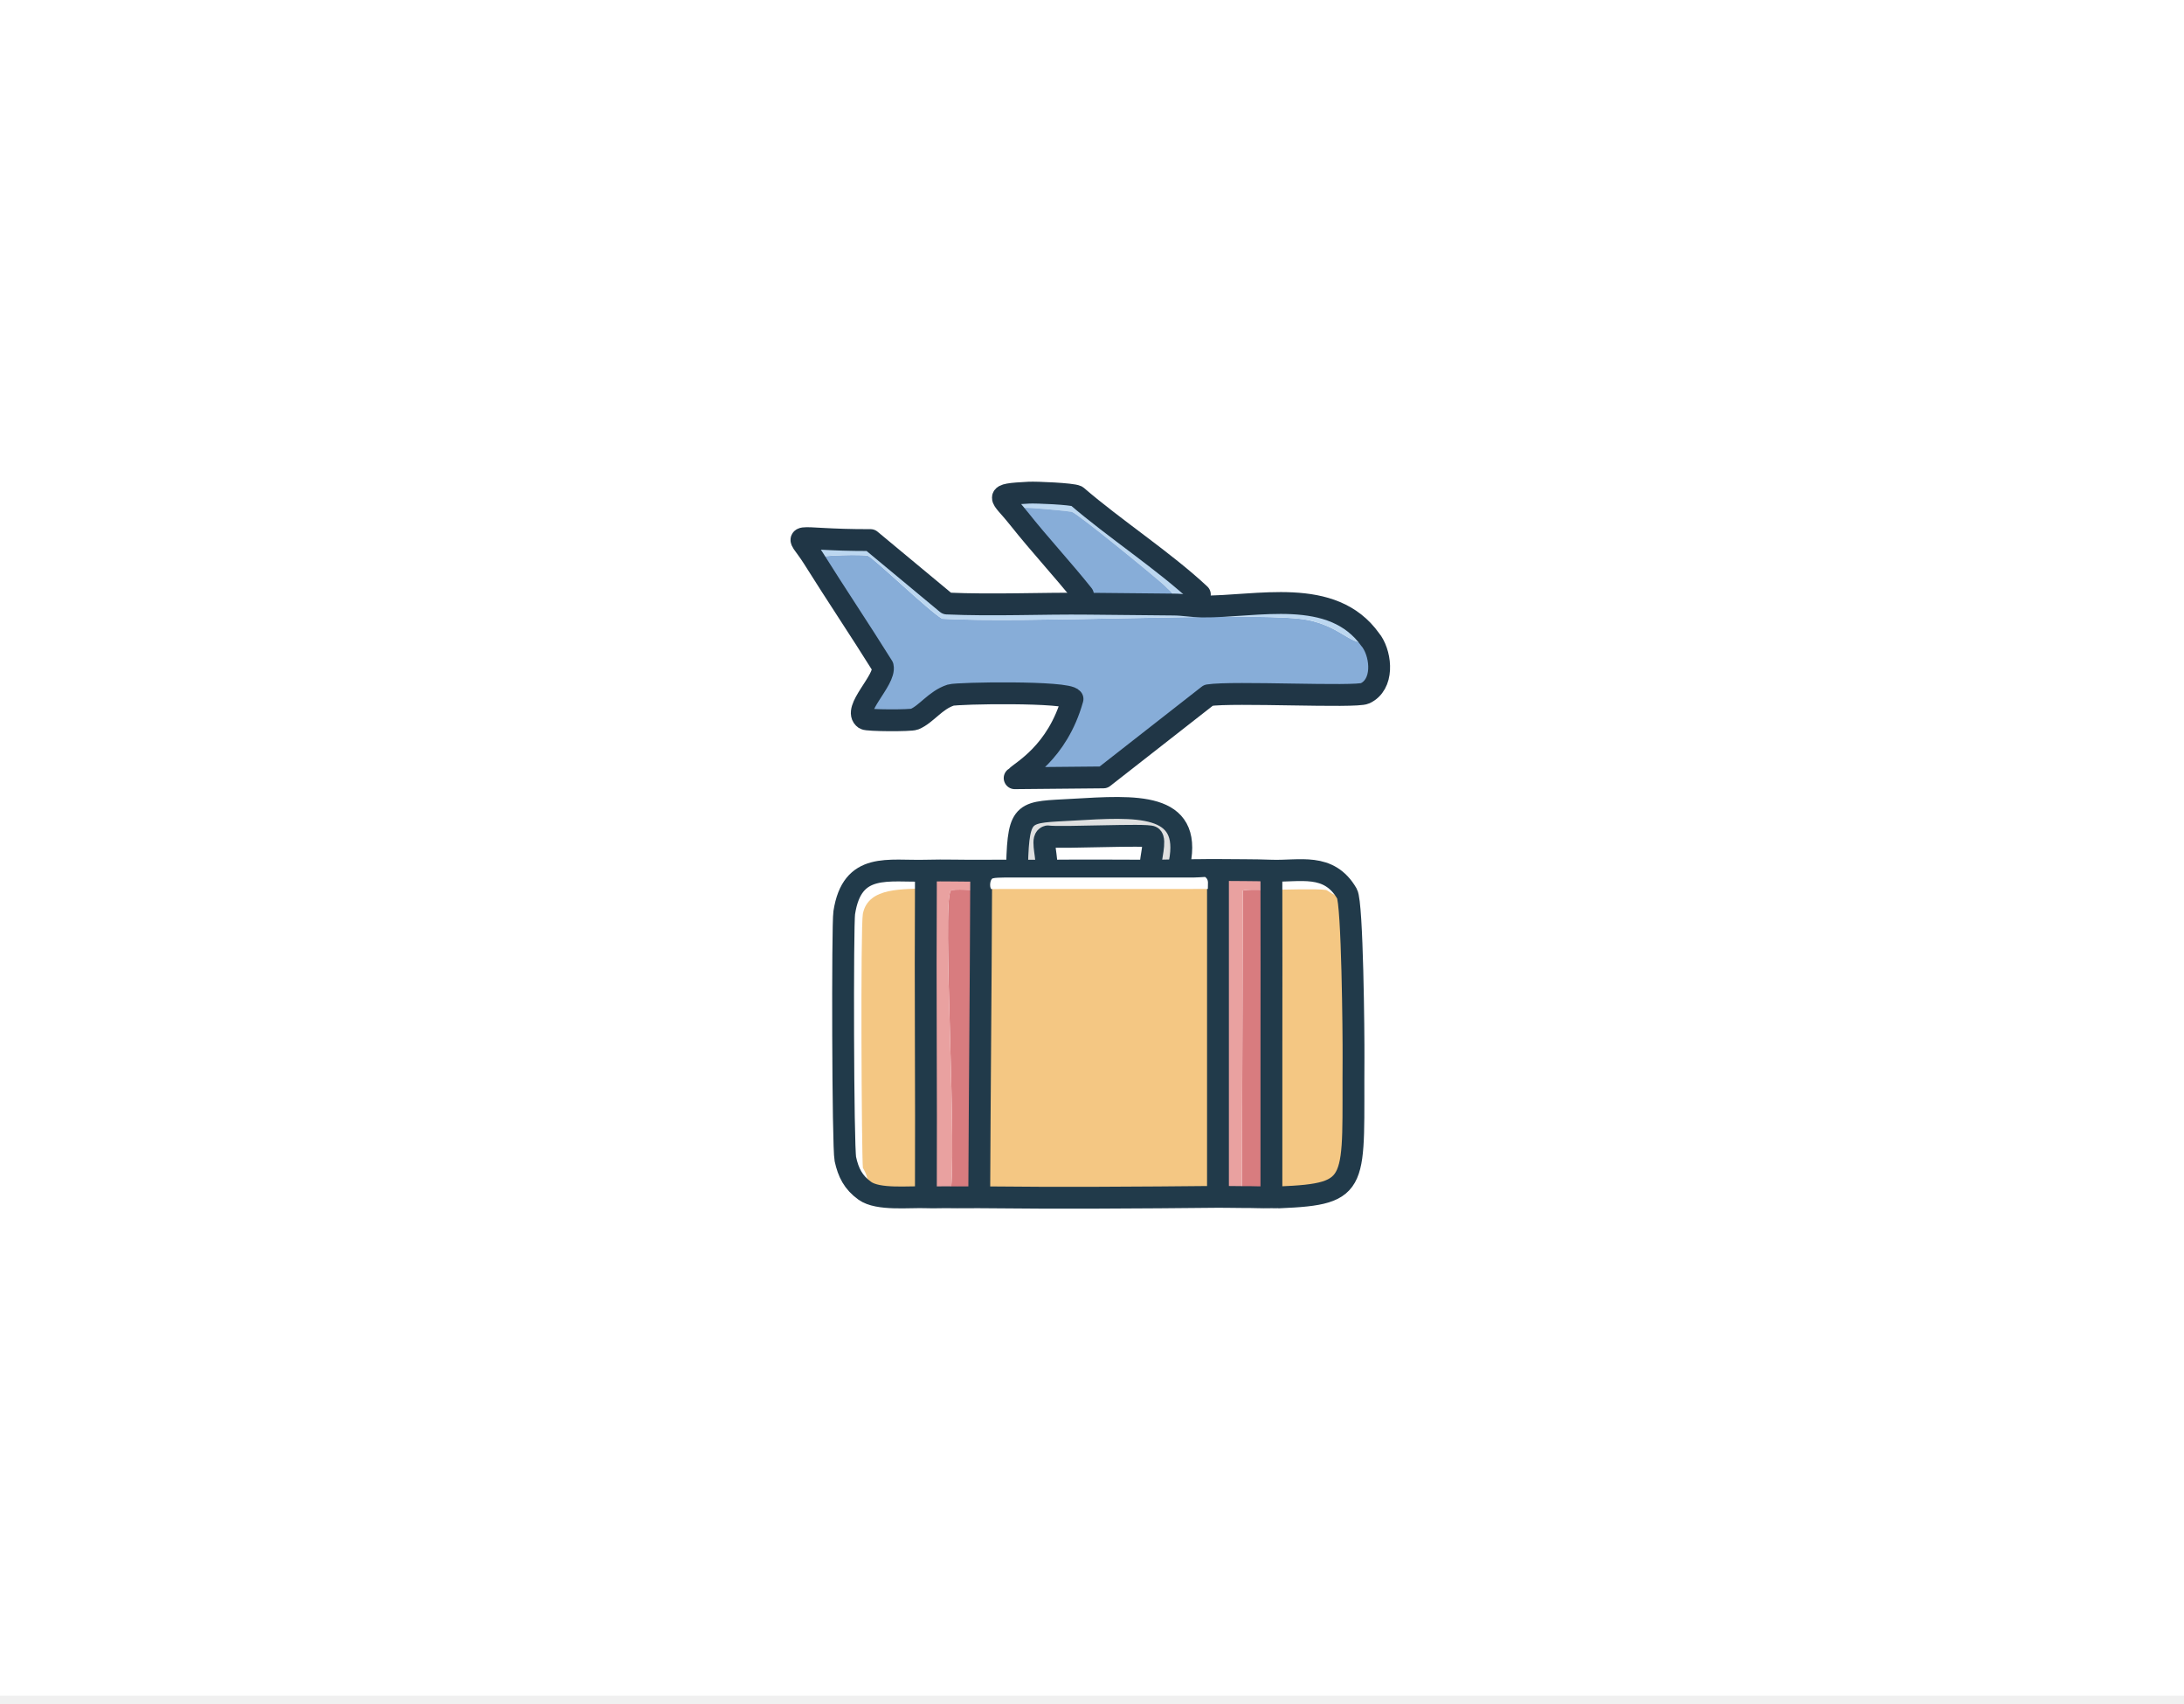
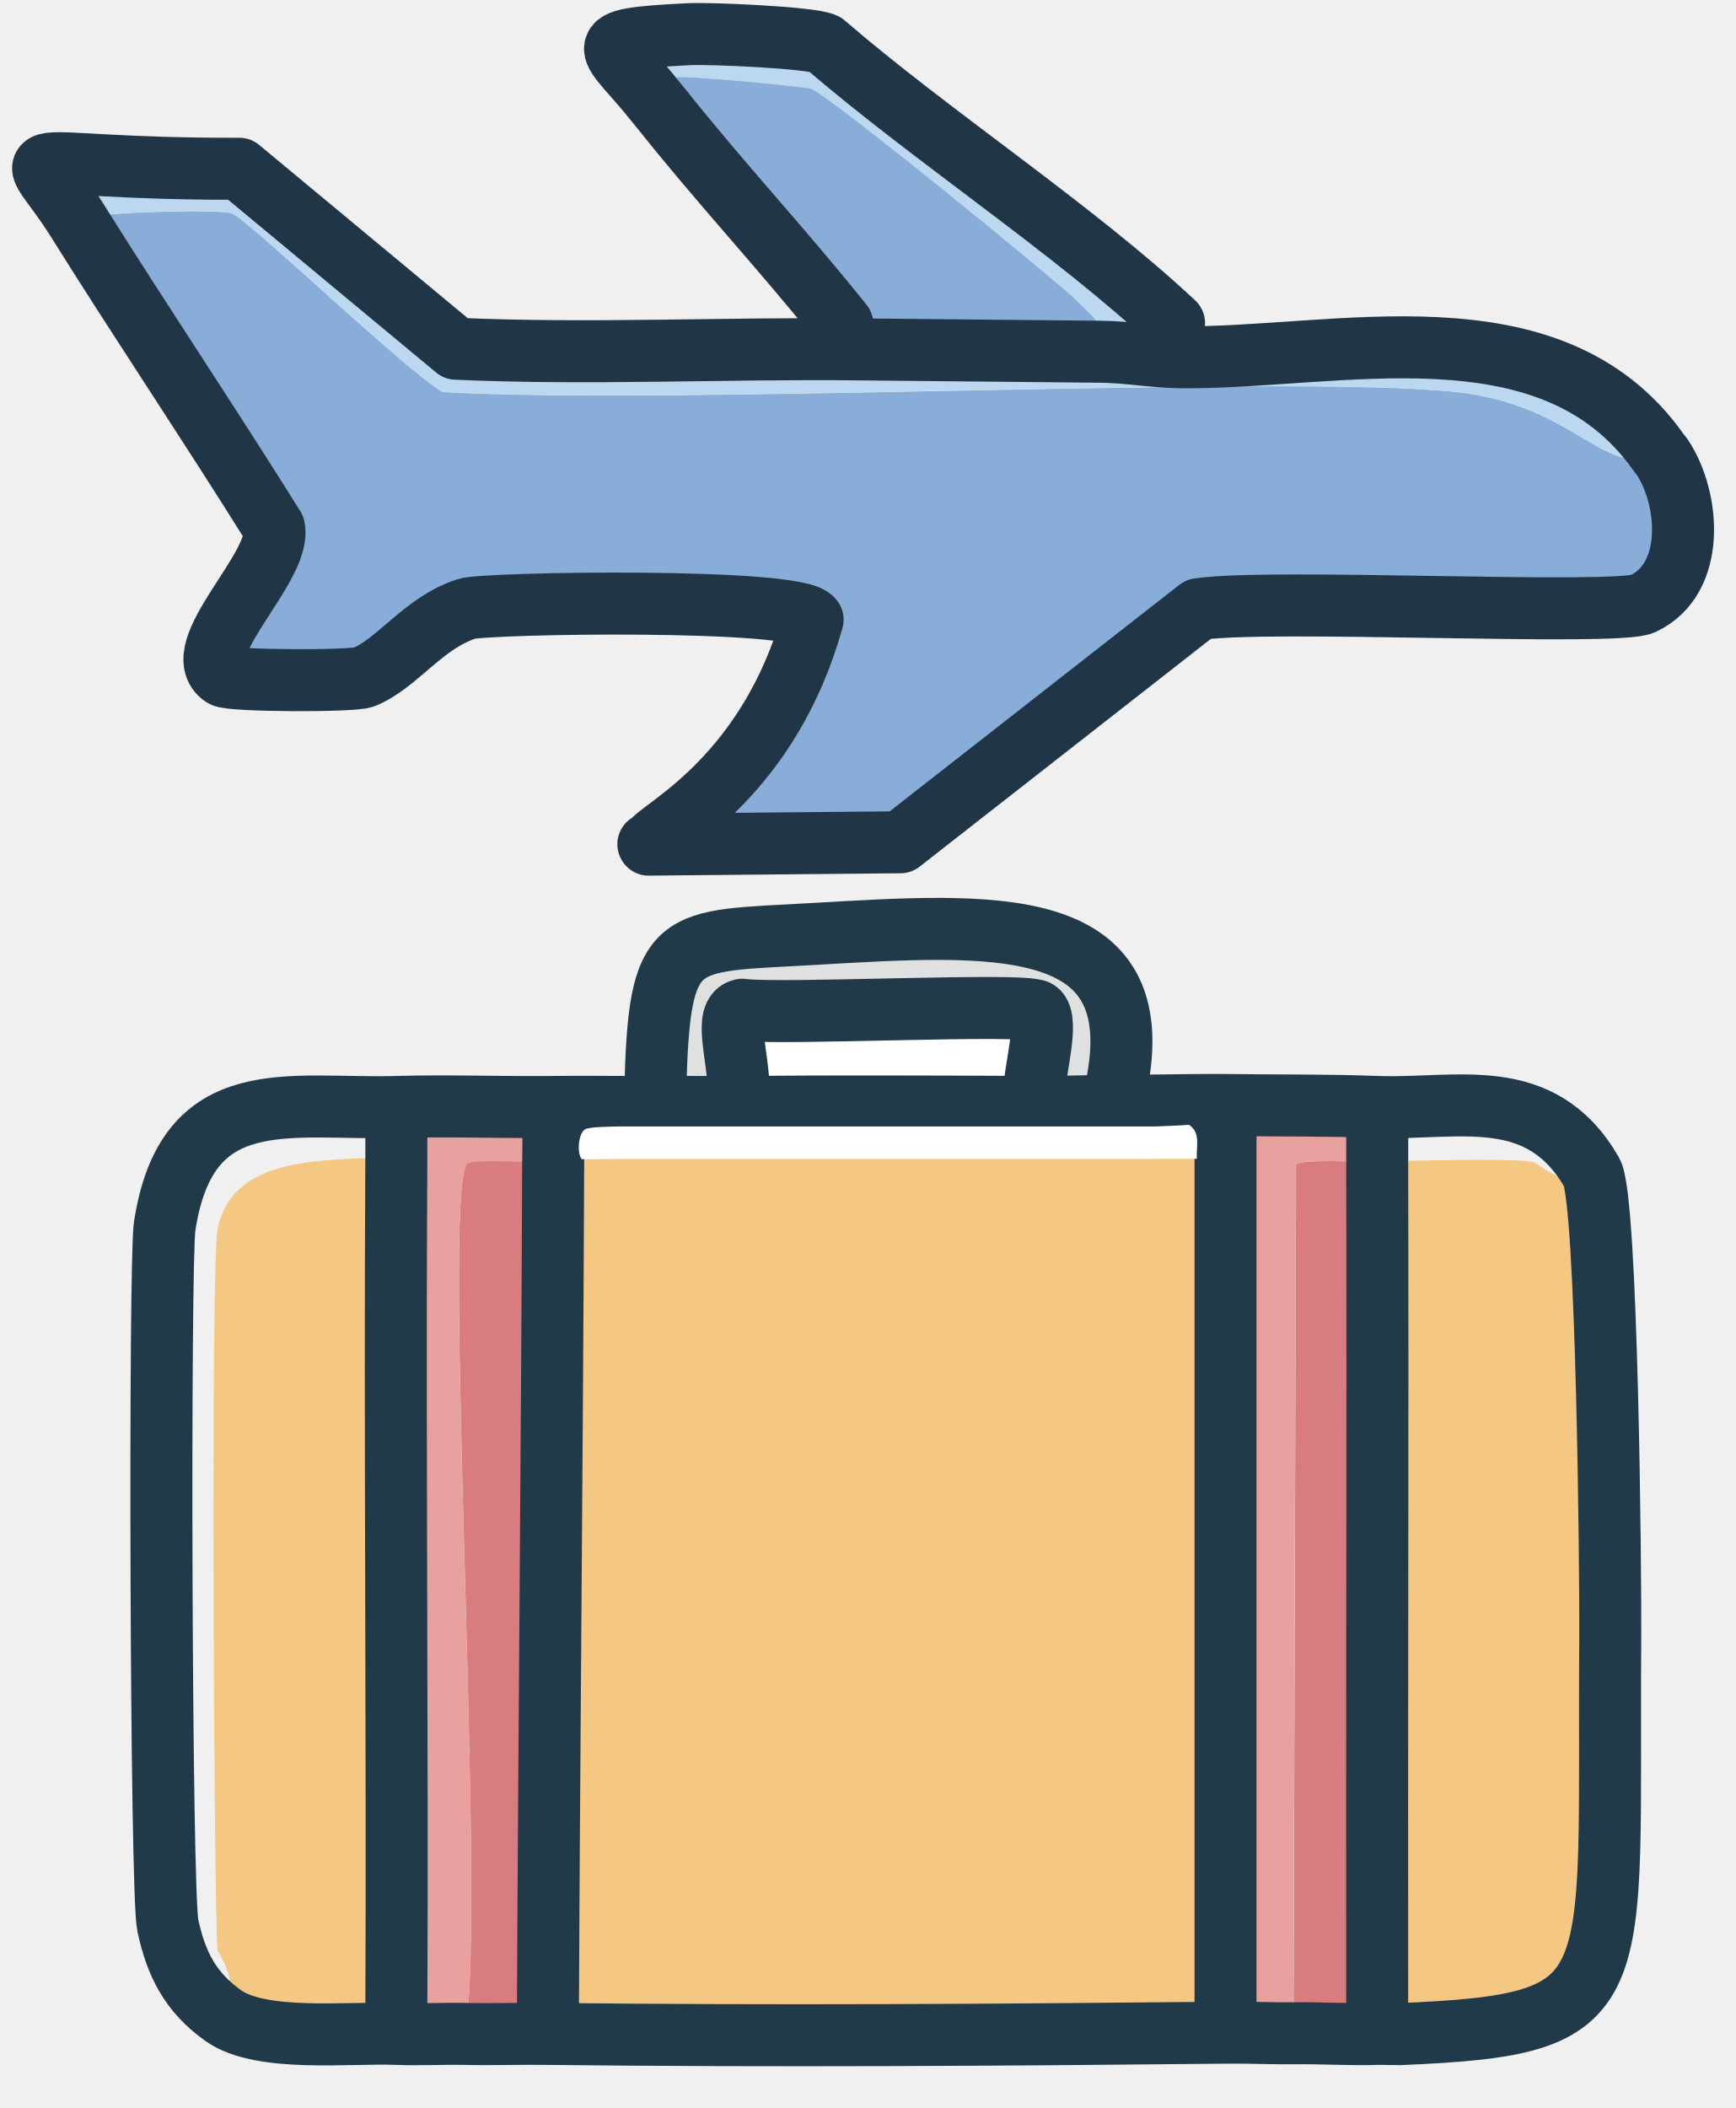
- <svg xmlns="http://www.w3.org/2000/svg" width="100" height="78" viewBox="0 0 100 78" fill="none">
-   <path d="M100 0H0V77.62H100V0Z" fill="white" />
-   <path d="M47.907 39.861C49.513 39.847 51.122 39.854 52.728 39.861C53.169 39.861 53.614 39.837 54.056 39.84C54.635 39.84 55.213 39.823 55.792 39.83L55.765 40.125V54.459L55.785 54.788C52.142 54.829 48.479 54.85 44.84 54.809V54.548C44.857 49.947 44.905 45.342 44.922 40.741C44.922 40.535 44.922 40.33 44.925 40.125L44.919 39.861C45.483 39.854 46.048 39.864 46.61 39.861C47.041 39.858 47.473 39.864 47.904 39.861H47.907Z" fill="#F4C783" />
-   <path d="M62.813 29.371C63.251 30.035 63.357 31.326 62.498 31.73C62.07 31.932 56.458 31.641 55.329 31.819L50.522 35.578L46.458 35.616C46.485 35.599 46.513 35.581 46.533 35.561C46.739 35.318 48.413 34.479 49.108 31.993C48.896 31.637 43.829 31.723 43.531 31.819C42.826 32.045 42.411 32.702 41.87 32.921C41.692 32.993 39.717 32.986 39.597 32.904C38.995 32.493 40.559 31.134 40.419 30.508C39.378 28.84 38.279 27.207 37.238 25.543C37.653 25.406 39.494 25.379 39.731 25.437C39.96 25.495 42.545 27.984 43.141 28.323C46.944 28.543 56.77 28.032 59.485 28.323C61.457 28.536 61.898 29.778 62.744 29.285C62.765 29.316 62.792 29.344 62.813 29.374V29.371Z" fill="#87ADD8" />
-   <path d="M58.209 54.805L58.215 54.545C58.209 49.943 58.226 45.339 58.215 40.737C58.801 40.72 60.324 40.679 60.708 40.737C60.834 40.755 61.327 41.268 61.677 40.912C61.926 41.343 61.981 47.389 61.974 48.43C61.933 54.24 62.361 54.654 58.565 54.812C58.448 54.815 58.325 54.805 58.205 54.812L58.209 54.805Z" fill="#F4C783" />
-   <path d="M42.395 40.648C42.368 45.281 42.416 49.913 42.395 54.545L42.409 54.809C41.628 54.778 40.211 54.949 39.598 54.511C39.923 54.011 39.516 53.511 39.509 53.453C39.451 52.874 39.396 42.398 39.509 41.826C39.763 40.556 41.426 40.744 42.395 40.648Z" fill="#F4C783" />
-   <path d="M62.813 29.371C62.792 29.34 62.765 29.313 62.744 29.282C61.895 29.775 61.457 28.532 59.485 28.32C56.77 28.029 46.944 28.539 43.141 28.32C42.548 27.981 39.964 25.495 39.731 25.434C39.495 25.372 37.653 25.403 37.238 25.54C36.406 24.215 36.044 24.729 39.861 24.718L43.356 27.622C45.517 27.717 47.68 27.608 49.841 27.632C51.142 27.645 52.443 27.656 53.747 27.669C53.86 27.19 53.641 27.129 53.367 26.838C53.179 26.639 49.348 23.496 49.084 23.428C48.978 23.4 46.996 23.202 46.9 23.253C46.725 23.342 47.157 23.606 46.605 23.678C46.623 23.701 46.643 23.722 46.663 23.746C46.646 23.722 46.626 23.701 46.605 23.678C45.842 22.709 45.376 22.64 47.119 22.555C47.437 22.538 49.091 22.606 49.303 22.712C51.039 24.208 53.316 25.691 54.942 27.214C55.11 27.368 55.229 27.375 55.246 27.406C55.257 27.423 54.849 27.509 55.021 27.759C57.551 27.789 61.005 26.827 62.748 29.285C62.768 29.316 62.796 29.344 62.816 29.374L62.813 29.371Z" fill="#BCD7F0" />
-   <path d="M44.925 40.738C44.908 45.339 44.86 49.944 44.84 54.545V54.805C44.395 54.798 43.943 54.815 43.494 54.805C43.867 53.121 43.125 41.347 43.529 40.775C43.611 40.659 44.706 40.772 44.925 40.734V40.738Z" fill="#D87C7F" />
-   <path d="M58.214 40.737C58.224 45.339 58.207 49.944 58.214 54.545L58.207 54.805C57.762 54.819 57.31 54.788 56.865 54.795L56.906 40.779C56.971 40.69 58.019 40.744 58.218 40.737H58.214Z" fill="#D87C7F" />
-   <path d="M44.922 39.861L44.928 40.125C44.928 40.33 44.928 40.535 44.925 40.741C44.706 40.779 43.61 40.666 43.528 40.782C43.121 41.354 43.867 53.127 43.494 54.812C43.131 54.805 42.768 54.826 42.405 54.812L42.392 54.548C42.412 49.916 42.364 45.284 42.392 40.652C42.392 40.477 42.392 40.299 42.392 40.125L42.409 39.861C43.244 39.837 44.083 39.871 44.918 39.861H44.922Z" fill="#E9A1A0" />
-   <path d="M58.215 40.737C58.017 40.744 56.969 40.689 56.904 40.778L56.863 54.795C56.504 54.801 56.148 54.781 55.788 54.784L55.768 54.456V40.121L55.795 39.827C56.596 39.834 57.407 39.827 58.209 39.858L58.215 40.124C58.215 40.33 58.215 40.535 58.215 40.737Z" fill="#E9A1A0" />
-   <path d="M49.838 27.632C49.79 27.327 49.619 27.272 49.585 27.231C48.64 26.047 47.599 24.934 46.658 23.746C46.641 23.722 46.62 23.702 46.6 23.678C47.151 23.606 46.719 23.342 46.894 23.253C46.993 23.202 48.972 23.4 49.078 23.428C49.342 23.496 53.173 26.636 53.361 26.838C53.632 27.129 53.851 27.19 53.741 27.669C52.44 27.659 51.139 27.646 49.835 27.632H49.838Z" fill="#87ADD8" />
-   <path d="M54.058 39.837C53.616 39.837 53.171 39.861 52.729 39.858L52.688 39.594C52.668 39.337 52.931 38.444 52.729 38.303C52.534 38.166 48.594 38.368 47.971 38.283C47.669 38.348 47.899 38.985 47.916 39.594L47.906 39.858C47.474 39.861 47.043 39.854 46.611 39.858L46.57 39.594C46.635 37.026 46.885 37.187 49.121 37.06C52.017 36.893 54.575 36.711 54.01 39.508L54.054 39.837H54.058Z" fill="#DFE0E0" />
-   <path d="M52.727 39.861C51.121 39.854 49.513 39.847 47.907 39.861L47.917 39.597C47.903 38.988 47.671 38.351 47.972 38.286C48.595 38.372 52.535 38.17 52.731 38.307C52.933 38.447 52.669 39.341 52.69 39.597L52.731 39.861H52.727Z" fill="white" />
-   <path d="M54.938 27.211C53.309 25.687 51.035 24.205 49.3 22.709C49.087 22.603 47.434 22.534 47.115 22.551C45.373 22.64 45.842 22.705 46.602 23.674C46.619 23.698 46.639 23.719 46.66 23.743C47.601 24.931 48.642 26.043 49.587 27.228" stroke="#203646" stroke-linecap="round" stroke-linejoin="round" />
-   <path d="M46.458 35.616C46.486 35.599 46.513 35.581 46.533 35.561C46.739 35.318 48.413 34.479 49.108 31.994C48.896 31.637 43.829 31.723 43.531 31.819C42.826 32.045 42.411 32.702 41.87 32.921C41.693 32.993 39.717 32.986 39.597 32.904C38.995 32.493 40.559 31.134 40.419 30.508C39.378 28.84 38.279 27.207 37.238 25.544C36.406 24.219 36.044 24.732 39.861 24.722L43.356 27.625C45.517 27.721 47.68 27.611 49.841 27.635C51.142 27.649 52.443 27.659 53.747 27.673C54.178 27.676 54.596 27.755 55.021 27.762C57.551 27.793 61.005 26.831 62.748 29.289C62.768 29.32 62.796 29.347 62.816 29.378C63.254 30.042 63.361 31.333 62.501 31.737C62.073 31.939 56.462 31.648 55.332 31.826L50.525 35.585L46.462 35.623L46.458 35.616Z" stroke="#203646" stroke-linecap="round" stroke-linejoin="round" />
-   <path d="M54.01 39.512C54.575 36.715 52.017 36.896 49.121 37.064C46.885 37.194 46.635 37.03 46.57 39.597" stroke="#213A4A" stroke-linecap="round" stroke-linejoin="round" />
-   <path d="M58.564 54.809C62.358 54.651 61.933 54.237 61.974 48.427C61.981 47.386 61.926 41.34 61.676 40.909C60.844 39.471 59.509 39.902 58.208 39.854C57.407 39.823 56.599 39.834 55.794 39.823C55.216 39.817 54.637 39.837 54.059 39.834C53.617 39.834 53.172 39.858 52.73 39.854C51.125 39.847 49.516 39.84 47.91 39.854C47.479 39.858 47.047 39.851 46.616 39.854C46.051 39.858 45.486 39.847 44.925 39.854C44.089 39.864 43.25 39.83 42.415 39.854C40.672 39.906 39.016 39.433 38.656 41.778C38.57 42.336 38.591 52.505 38.707 53.056C38.841 53.675 39.067 54.127 39.597 54.507C40.21 54.946 41.628 54.774 42.408 54.805C42.771 54.819 43.134 54.798 43.497 54.805C43.945 54.815 44.397 54.798 44.846 54.805C48.489 54.846 52.148 54.822 55.791 54.785C56.151 54.781 56.507 54.798 56.866 54.795C57.315 54.788 57.763 54.819 58.208 54.805C58.328 54.802 58.448 54.812 58.568 54.805L58.564 54.809Z" stroke="#213A4A" stroke-linecap="round" stroke-linejoin="round" />
-   <path d="M47.917 39.597C47.903 38.988 47.671 38.351 47.972 38.286C48.595 38.372 52.535 38.17 52.731 38.307C52.933 38.447 52.669 39.341 52.69 39.597" stroke="#213A4A" stroke-linecap="round" stroke-linejoin="round" />
-   <path d="M44.927 40.121C44.927 40.327 44.927 40.532 44.923 40.737C44.906 45.339 44.858 49.943 44.838 54.545" stroke="#213A4A" stroke-linecap="round" stroke-linejoin="round" />
-   <path d="M55.768 40.121V54.459" stroke="#213A4A" stroke-linecap="round" stroke-linejoin="round" />
-   <path d="M58.215 40.121C58.215 40.327 58.215 40.532 58.215 40.734C58.225 45.335 58.208 49.94 58.215 54.541" stroke="#213A4A" stroke-linecap="round" stroke-linejoin="round" />
-   <path d="M42.394 40.121C42.394 40.296 42.394 40.474 42.394 40.648C42.366 45.281 42.414 49.913 42.394 54.545" stroke="#213A4A" stroke-linecap="round" stroke-linejoin="round" />
-   <path d="M54.631 40.693H45.976C45.811 40.693 45.514 40.697 45.383 40.697C45.298 40.587 45.332 40.255 45.452 40.207C45.572 40.173 45.825 40.173 45.976 40.169H54.631C54.798 40.162 55.024 40.156 55.178 40.142C55.37 40.269 55.295 40.474 55.305 40.69C55.305 40.69 55.052 40.69 54.631 40.69V40.693Z" fill="white" />
+ <svg xmlns="http://www.w3.org/2000/svg" width="28" height="34" viewBox="0 0 28 34" fill="none">
+   <path d="M11.905 17.861C13.511 17.847 15.12 17.854 16.726 17.861C17.168 17.861 17.613 17.837 18.054 17.84C18.633 17.84 19.211 17.823 19.79 17.83L19.763 18.125V32.459L19.783 32.788C16.14 32.829 12.477 32.85 8.838 32.809V32.548C8.855 27.947 8.903 23.342 8.92 18.741C8.92 18.535 8.92 18.33 8.923 18.125L8.917 17.861C9.482 17.854 10.046 17.864 10.608 17.861C11.039 17.858 11.471 17.864 11.902 17.861H11.905Z" fill="#F4C783" />
+   <path d="M26.813 7.371C27.251 8.035 27.357 9.326 26.498 9.73C26.07 9.932 20.458 9.641 19.329 9.819L14.522 13.578L10.458 13.616C10.485 13.598 10.513 13.581 10.533 13.561C10.739 13.318 12.413 12.479 13.108 9.993C12.896 9.637 7.829 9.723 7.531 9.819C6.826 10.045 6.411 10.702 5.87 10.921C5.692 10.993 3.717 10.986 3.597 10.904C2.995 10.493 4.559 9.134 4.419 8.508C3.378 6.84 2.279 5.207 1.238 3.543C1.653 3.406 3.494 3.379 3.731 3.437C3.96 3.495 6.545 5.984 7.141 6.323C10.944 6.542 20.77 6.032 23.485 6.323C25.457 6.536 25.898 7.778 26.744 7.285C26.765 7.316 26.792 7.344 26.813 7.374V7.371Z" fill="#87ADD8" />
+   <path d="M22.209 32.805L22.215 32.545C22.209 27.943 22.226 23.339 22.215 18.737C22.801 18.72 24.324 18.679 24.708 18.737C24.834 18.755 25.327 19.268 25.677 18.912C25.927 19.343 25.981 25.389 25.974 26.43C25.933 32.24 26.361 32.654 22.565 32.812C22.448 32.815 22.325 32.805 22.205 32.812L22.209 32.805Z" fill="#F4C783" />
+   <path d="M6.395 18.648C6.368 23.281 6.416 27.913 6.395 32.545L6.409 32.809C5.628 32.778 4.211 32.949 3.598 32.511C3.923 32.011 3.516 31.511 3.509 31.453C3.451 30.874 3.396 20.398 3.509 19.826C3.762 18.556 5.426 18.744 6.395 18.648Z" fill="#F4C783" />
+   <path d="M26.813 7.371C26.792 7.34 26.765 7.313 26.744 7.282C25.895 7.775 25.457 6.532 23.485 6.32C20.77 6.029 10.944 6.539 7.141 6.32C6.548 5.981 3.964 3.495 3.731 3.434C3.495 3.372 1.653 3.403 1.238 3.54C0.406 2.215 0.044 2.729 3.861 2.718L7.356 5.622C9.517 5.717 11.68 5.608 13.841 5.632C15.142 5.646 16.443 5.656 17.747 5.669C17.86 5.19 17.641 5.129 17.367 4.838C17.179 4.639 13.348 1.496 13.084 1.428C12.978 1.4 10.996 1.202 10.9 1.253C10.725 1.342 11.156 1.606 10.605 1.678C10.623 1.702 10.643 1.722 10.664 1.746C10.646 1.722 10.626 1.702 10.605 1.678C9.842 0.709 9.376 0.64 11.119 0.555C11.437 0.538 13.091 0.606 13.303 0.712C15.039 2.208 17.316 3.691 18.942 5.214C19.11 5.368 19.229 5.375 19.247 5.406C19.257 5.423 18.849 5.509 19.021 5.758C21.551 5.789 25.005 4.827 26.748 7.285C26.768 7.316 26.796 7.344 26.816 7.374L26.813 7.371Z" fill="#BCD7F0" />
+   <path d="M8.923 18.737C8.906 23.339 8.858 27.943 8.838 32.545V32.805C8.393 32.798 7.941 32.815 7.492 32.805C7.866 31.12 7.123 19.347 7.527 18.775C7.609 18.659 8.704 18.771 8.923 18.734V18.737Z" fill="#D87C7F" />
+   <path d="M22.214 18.738C22.224 23.339 22.207 27.944 22.214 32.545L22.207 32.805C21.762 32.819 21.31 32.788 20.865 32.795L20.906 18.779C20.971 18.69 22.019 18.744 22.218 18.738H22.214Z" fill="#D87C7F" />
+   <path d="M8.922 17.861L8.928 18.125C8.928 18.33 8.928 18.535 8.925 18.741C8.706 18.779 7.61 18.666 7.528 18.782C7.121 19.354 7.867 31.128 7.494 32.812C7.131 32.805 6.768 32.826 6.405 32.812L6.392 32.548C6.412 27.916 6.364 23.284 6.392 18.652C6.392 18.477 6.392 18.299 6.392 18.125L6.409 17.861C7.244 17.837 8.083 17.871 8.918 17.861H8.922Z" fill="#E9A1A0" />
+   <path d="M22.215 18.737C22.017 18.744 20.969 18.689 20.904 18.778L20.863 32.795C20.504 32.801 20.148 32.781 19.788 32.784L19.768 32.456V18.121L19.795 17.827C20.596 17.834 21.407 17.827 22.209 17.858L22.215 18.125C22.215 18.33 22.215 18.535 22.215 18.737Z" fill="#E9A1A0" />
+   <path d="M13.836 5.632C13.789 5.327 13.617 5.272 13.583 5.231C12.638 4.047 11.597 2.934 10.656 1.746C10.639 1.722 10.618 1.702 10.598 1.678C11.149 1.606 10.717 1.342 10.892 1.253C10.991 1.202 12.97 1.4 13.076 1.428C13.34 1.496 17.171 4.636 17.359 4.838C17.63 5.129 17.849 5.19 17.739 5.67C16.438 5.659 15.137 5.646 13.833 5.632H13.836Z" fill="#87ADD8" />
+   <path d="M18.058 17.837C17.616 17.837 17.171 17.861 16.729 17.858L16.688 17.594C16.668 17.337 16.931 16.444 16.729 16.303C16.534 16.166 12.594 16.368 11.971 16.283C11.669 16.348 11.899 16.985 11.916 17.594L11.905 17.858C11.474 17.861 11.043 17.854 10.611 17.858L10.57 17.594C10.635 15.026 10.885 15.187 13.121 15.06C16.017 14.893 18.575 14.711 18.01 17.508L18.054 17.837H18.058Z" fill="#DFE0E0" />
+   <path d="M16.727 17.861C15.121 17.854 13.512 17.847 11.907 17.861L11.917 17.597C11.903 16.988 11.671 16.351 11.972 16.286C12.595 16.372 16.535 16.17 16.731 16.307C16.933 16.447 16.669 17.341 16.69 17.597L16.731 17.861H16.727Z" fill="white" />
+   <path d="M18.938 5.211C17.309 3.687 15.035 2.205 13.3 0.709C13.087 0.603 11.434 0.534 11.115 0.551C9.373 0.64 9.842 0.705 10.602 1.674C10.619 1.698 10.639 1.719 10.66 1.743C11.601 2.931 12.642 4.043 13.587 5.228" stroke="#203646" stroke-linecap="round" stroke-linejoin="round" />
+   <path d="M10.458 13.616C10.486 13.599 10.513 13.582 10.533 13.561C10.739 13.318 12.413 12.479 13.108 9.994C12.896 9.638 7.829 9.723 7.531 9.819C6.826 10.045 6.411 10.702 5.87 10.921C5.692 10.993 3.717 10.986 3.597 10.904C2.995 10.493 4.559 9.134 4.419 8.508C3.378 6.84 2.279 5.207 1.238 3.543C0.406 2.219 0.044 2.732 3.861 2.722L7.356 5.625C9.517 5.721 11.68 5.611 13.841 5.635C15.142 5.649 16.443 5.659 17.747 5.673C18.178 5.676 18.596 5.755 19.021 5.762C21.551 5.793 25.005 4.831 26.748 7.289C26.768 7.32 26.796 7.347 26.816 7.378C27.254 8.042 27.36 9.333 26.501 9.737C26.073 9.939 20.462 9.648 19.332 9.826L14.525 13.585L10.462 13.623L10.458 13.616Z" stroke="#203646" stroke-linecap="round" stroke-linejoin="round" />
+   <path d="M18.01 17.512C18.575 14.715 16.017 14.896 13.121 15.064C10.885 15.194 10.635 15.03 10.57 17.597" stroke="#213A4A" stroke-linecap="round" stroke-linejoin="round" />
+   <path d="M22.564 32.809C26.358 32.651 25.933 32.237 25.974 26.427C25.981 25.386 25.926 19.34 25.676 18.909C24.844 17.471 23.509 17.902 22.208 17.854C21.407 17.823 20.599 17.834 19.794 17.823C19.216 17.817 18.637 17.837 18.059 17.834C17.617 17.834 17.172 17.858 16.73 17.854C15.125 17.847 13.516 17.84 11.91 17.854C11.479 17.858 11.047 17.851 10.616 17.854C10.051 17.858 9.486 17.847 8.925 17.854C8.089 17.864 7.25 17.83 6.415 17.854C4.672 17.906 3.015 17.433 2.656 19.778C2.57 20.336 2.591 30.505 2.707 31.056C2.841 31.675 3.067 32.127 3.597 32.507C4.21 32.946 5.628 32.774 6.408 32.805C6.771 32.819 7.134 32.798 7.497 32.805C7.945 32.815 8.397 32.798 8.846 32.805C12.489 32.846 16.148 32.822 19.791 32.785C20.151 32.781 20.507 32.798 20.866 32.795C21.315 32.788 21.763 32.819 22.208 32.805C22.328 32.802 22.448 32.812 22.568 32.805L22.564 32.809Z" stroke="#213A4A" stroke-linecap="round" stroke-linejoin="round" />
+   <path d="M11.917 17.597C11.903 16.988 11.671 16.351 11.972 16.286C12.595 16.372 16.535 16.17 16.731 16.307C16.933 16.447 16.669 17.341 16.69 17.597" stroke="#213A4A" stroke-linecap="round" stroke-linejoin="round" />
+   <path d="M8.927 18.121C8.927 18.326 8.927 18.532 8.923 18.737C8.906 23.339 8.858 27.943 8.838 32.545" stroke="#213A4A" stroke-linecap="round" stroke-linejoin="round" />
+   <path d="M19.768 18.121V32.459" stroke="#213A4A" stroke-linecap="round" stroke-linejoin="round" />
+   <path d="M22.215 18.121C22.215 18.326 22.215 18.532 22.215 18.734C22.225 23.335 22.208 27.94 22.215 32.541" stroke="#213A4A" stroke-linecap="round" stroke-linejoin="round" />
+   <path d="M6.393 18.121C6.393 18.296 6.393 18.474 6.393 18.648C6.366 23.28 6.414 27.913 6.393 32.545" stroke="#213A4A" stroke-linecap="round" stroke-linejoin="round" />
+   <path d="M18.631 18.693H9.976C9.811 18.693 9.514 18.697 9.383 18.697C9.298 18.587 9.332 18.255 9.452 18.207C9.572 18.173 9.825 18.173 9.976 18.169H18.631C18.798 18.162 19.024 18.155 19.178 18.142C19.37 18.268 19.295 18.474 19.305 18.69C19.305 18.69 19.052 18.69 18.631 18.69V18.693Z" fill="white" />
</svg>
